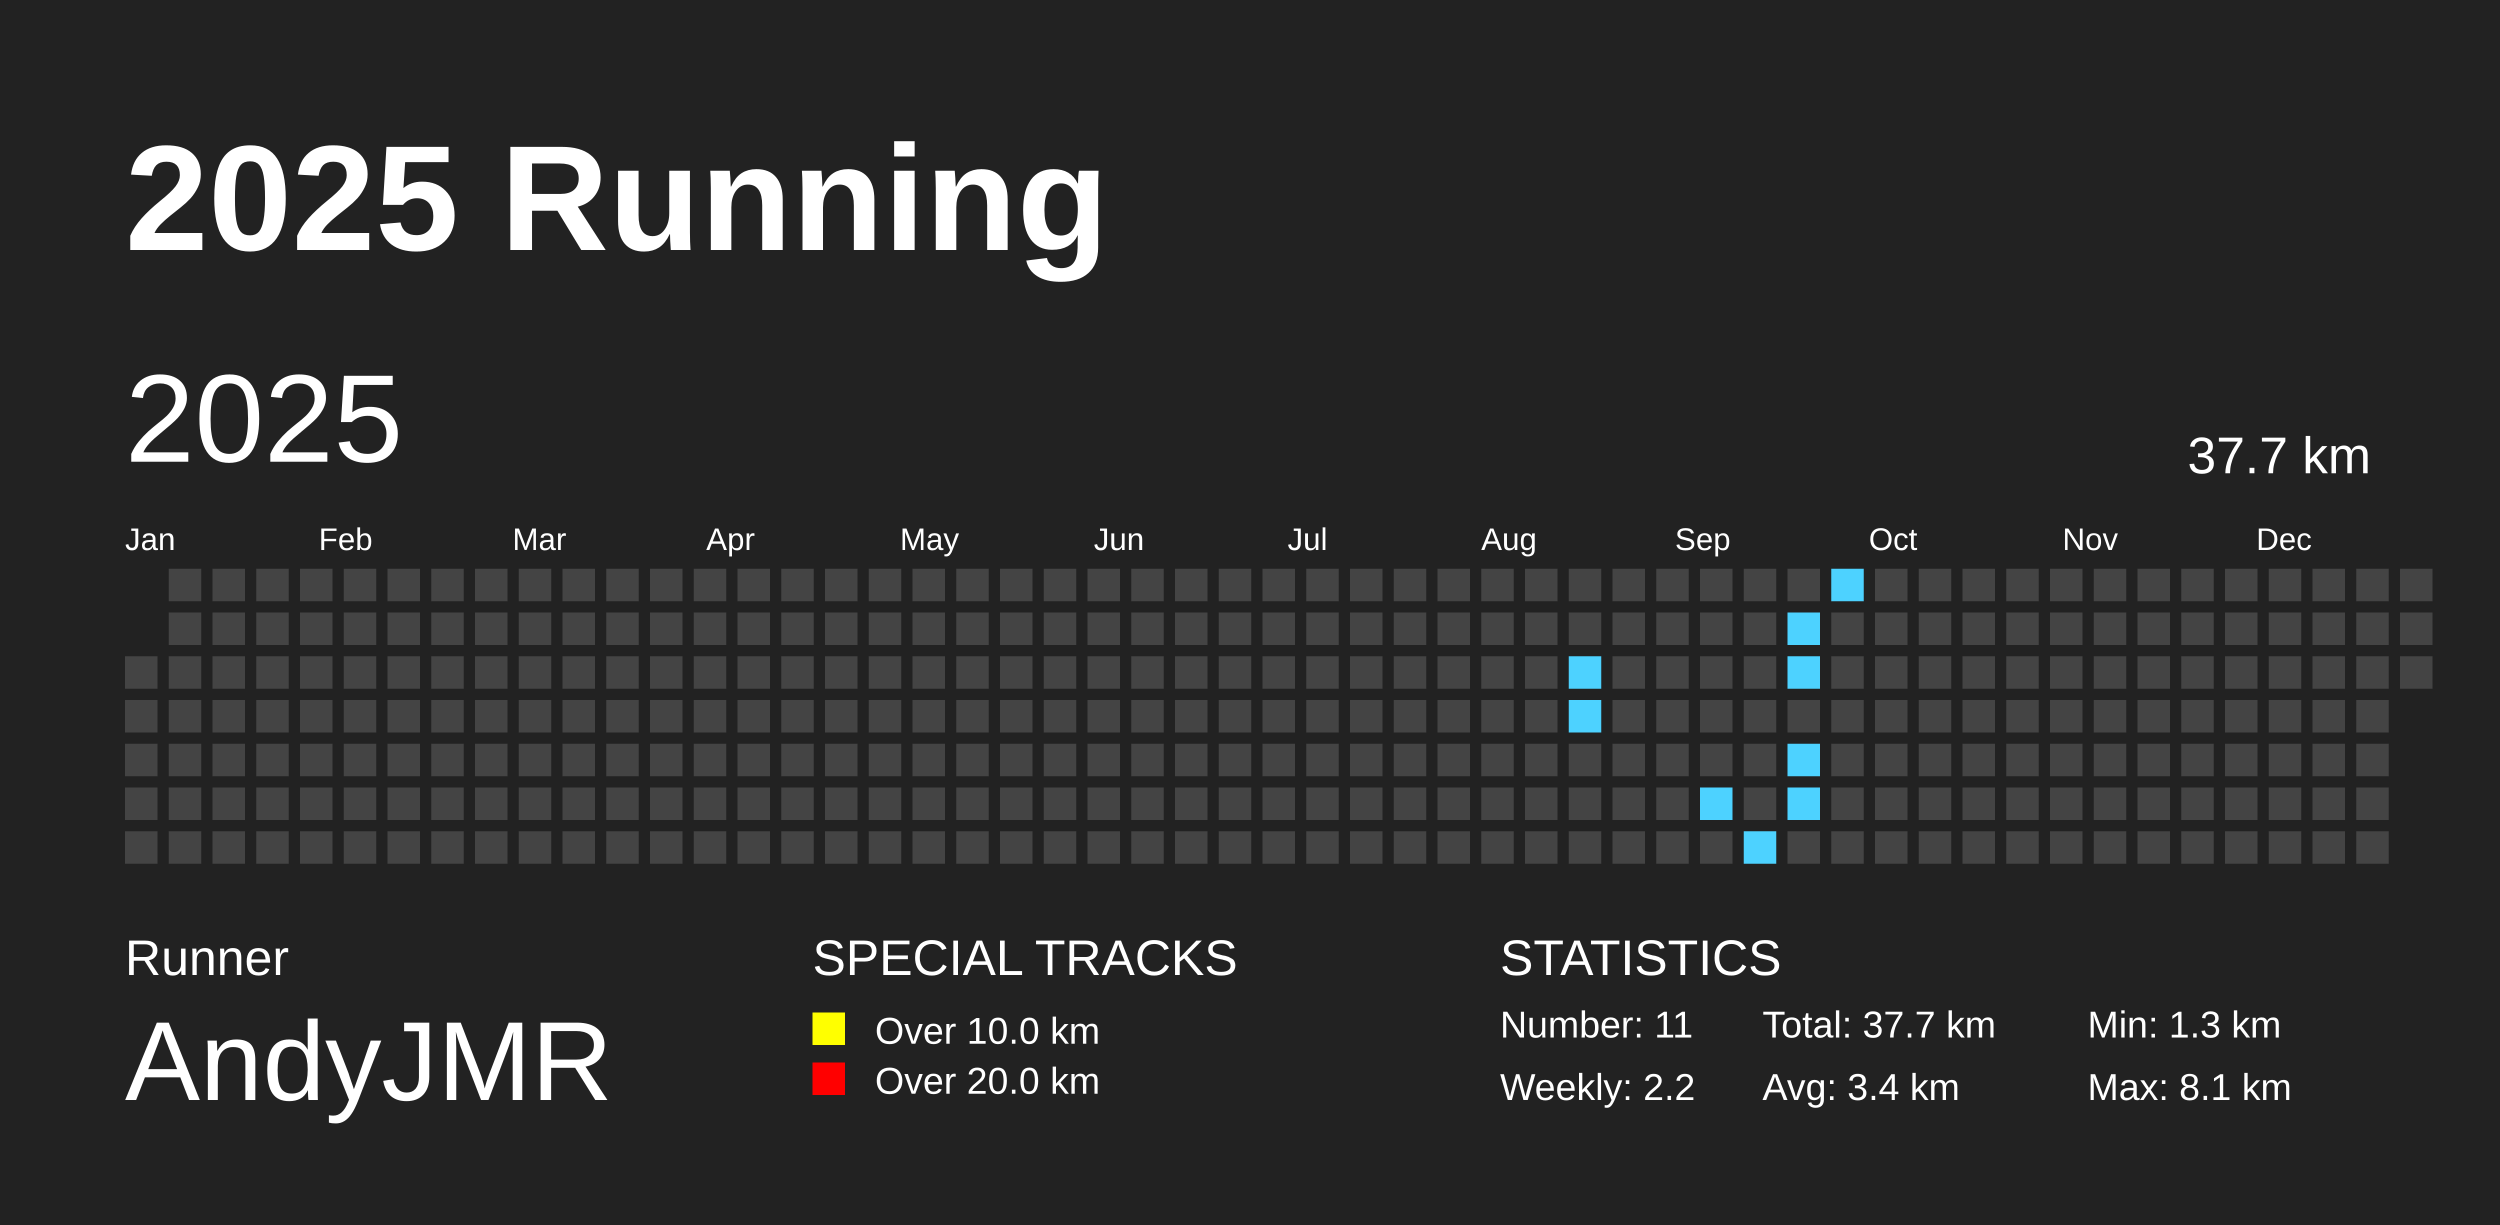
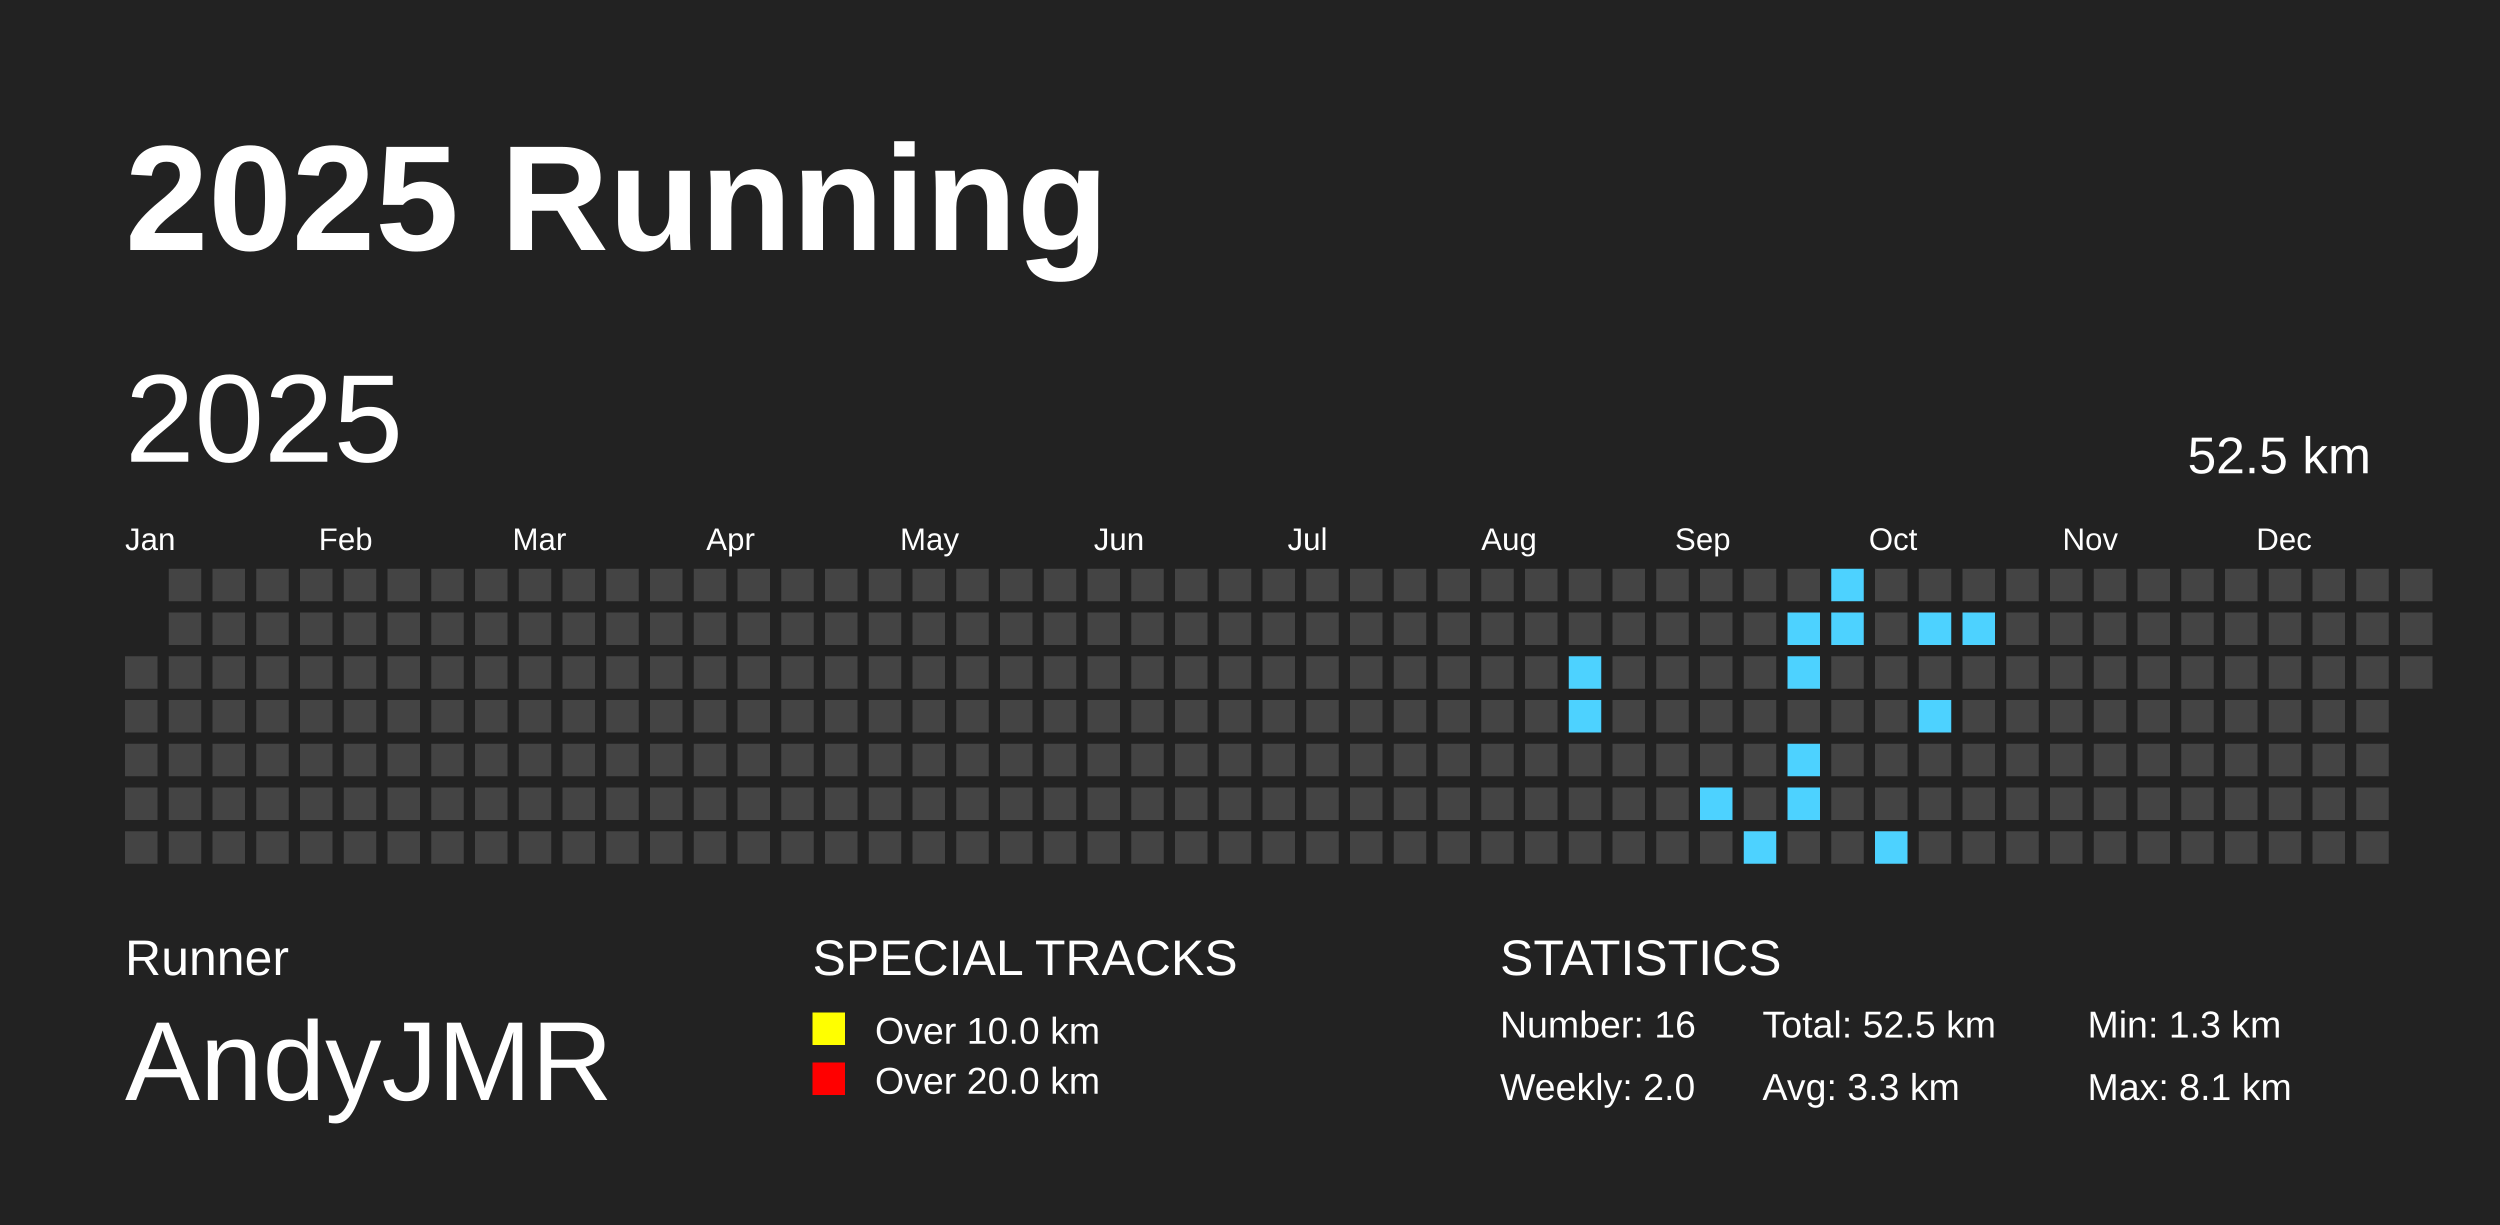
<svg xmlns="http://www.w3.org/2000/svg" baseProfile="full" height="98mm" version="1.1" viewBox="0,0,200,98" width="200mm">
  <defs />
  <rect fill="#222222" height="98" width="200" x="0" y="0" />
  <text fill="#FFFFFF" style="font-size:12px; font-family:Arial; font-weight:bold;" x="10" y="20">2025 Running</text>
  <text fill="#FFFFFF" style="font-size:4px; font-family:Arial" x="10" y="78">Runner</text>
  <text fill="#FFFFFF" style="font-size:9px; font-family:Arial" x="10" y="88">AndyJMR</text>
  <text fill="#FFFFFF" style="font-size:4px; font-family:Arial" x="65" y="78">SPECIAL TRACKS</text>
  <rect fill="yellow" height="2.6" width="2.6" x="65" y="81" />
  <text fill="#FFFFFF" style="font-size:3px; font-family:Arial" x="70" y="83.5">Over 10.0 km</text>
  <rect fill="red" height="2.6" width="2.6" x="65" y="85" />
  <text fill="#FFFFFF" style="font-size:3px; font-family:Arial" x="70" y="87.5">Over 20.0 km</text>
  <text fill="#FFFFFF" style="font-size:4px; font-family:Arial" x="120" y="78">STATISTICS</text>
-   <text fill="#FFFFFF" style="font-size:3px; font-family:Arial" x="120" y="83">Number: 11</text>
-   <text fill="#FFFFFF" style="font-size:3px; font-family:Arial" x="120" y="88">Weekly: 2.2</text>
-   <text fill="#FFFFFF" style="font-size:3px; font-family:Arial" x="141" y="83">Total: 37.7 km</text>
-   <text fill="#FFFFFF" style="font-size:3px; font-family:Arial" x="141" y="88">Avg: 3.4 km</text>
+   <text fill="#FFFFFF" style="font-size:3px; font-family:Arial" x="120" y="83">Number: 16</text>
+   <text fill="#FFFFFF" style="font-size:3px; font-family:Arial" x="120" y="88">Weekly: 2.0</text>
+   <text fill="#FFFFFF" style="font-size:3px; font-family:Arial" x="141" y="83">Total: 52.5 km</text>
+   <text fill="#FFFFFF" style="font-size:3px; font-family:Arial" x="141" y="88">Avg: 3.3 km</text>
  <text fill="#FFFFFF" style="font-size:3px; font-family:Arial" x="167" y="83">Min: 1.3 km</text>
  <text fill="#FFFFFF" style="font-size:3px; font-family:Arial" x="167" y="88">Max: 8.1 km</text>
  <text dominant-baseline="hanging" fill="#FFFFFF" style="font-size:10.0px; font-family:Arial;" x="10" y="30">2025</text>
-   <text dominant-baseline="hanging" fill="#FFFFFF" style="font-size:4.125px; font-family:Arial;" x="175" y="35">37.7 km</text>
+   <text dominant-baseline="hanging" fill="#FFFFFF" style="font-size:4.125px; font-family:Arial;" x="175" y="35">52.5 km</text>
  <text fill="#FFFFFF" style="font-size:2.5px; font-family:Arial" x="10.0" y="44">Jan</text>
  <text fill="#FFFFFF" style="font-size:2.5px; font-family:Arial" x="25.5" y="44">Feb</text>
  <text fill="#FFFFFF" style="font-size:2.5px; font-family:Arial" x="41.0" y="44">Mar</text>
  <text fill="#FFFFFF" style="font-size:2.5px; font-family:Arial" x="56.5" y="44">Apr</text>
  <text fill="#FFFFFF" style="font-size:2.5px; font-family:Arial" x="72.0" y="44">May</text>
  <text fill="#FFFFFF" style="font-size:2.5px; font-family:Arial" x="87.5" y="44">Jun</text>
  <text fill="#FFFFFF" style="font-size:2.5px; font-family:Arial" x="103.0" y="44">Jul</text>
  <text fill="#FFFFFF" style="font-size:2.5px; font-family:Arial" x="118.5" y="44">Aug</text>
  <text fill="#FFFFFF" style="font-size:2.5px; font-family:Arial" x="134.0" y="44">Sep</text>
  <text fill="#FFFFFF" style="font-size:2.5px; font-family:Arial" x="149.5" y="44">Oct</text>
  <text fill="#FFFFFF" style="font-size:2.5px; font-family:Arial" x="165.0" y="44">Nov</text>
  <text fill="#FFFFFF" style="font-size:2.5px; font-family:Arial" x="180.5" y="44">Dec</text>
  <rect fill="#444444" height="2.6" width="2.6" x="10.0" y="52.5" />
  <rect fill="#444444" height="2.6" width="2.6" x="10.0" y="56.0" />
  <rect fill="#444444" height="2.6" width="2.6" x="10.0" y="59.5" />
  <rect fill="#444444" height="2.6" width="2.6" x="10.0" y="63.0" />
  <rect fill="#444444" height="2.6" width="2.6" x="10.0" y="66.5" />
  <rect fill="#444444" height="2.6" width="2.6" x="13.5" y="45.5" />
  <rect fill="#444444" height="2.6" width="2.6" x="13.5" y="49.0" />
  <rect fill="#444444" height="2.6" width="2.6" x="13.5" y="52.5" />
  <rect fill="#444444" height="2.6" width="2.6" x="13.5" y="56.0" />
  <rect fill="#444444" height="2.6" width="2.6" x="13.5" y="59.5" />
  <rect fill="#444444" height="2.6" width="2.6" x="13.5" y="63.0" />
  <rect fill="#444444" height="2.6" width="2.6" x="13.5" y="66.5" />
  <rect fill="#444444" height="2.6" width="2.6" x="17.0" y="45.5" />
  <rect fill="#444444" height="2.6" width="2.6" x="17.0" y="49.0" />
  <rect fill="#444444" height="2.6" width="2.6" x="17.0" y="52.5" />
  <rect fill="#444444" height="2.6" width="2.6" x="17.0" y="56.0" />
  <rect fill="#444444" height="2.6" width="2.6" x="17.0" y="59.5" />
  <rect fill="#444444" height="2.6" width="2.6" x="17.0" y="63.0" />
  <rect fill="#444444" height="2.6" width="2.6" x="17.0" y="66.5" />
  <rect fill="#444444" height="2.6" width="2.6" x="20.5" y="45.5" />
  <rect fill="#444444" height="2.6" width="2.6" x="20.5" y="49.0" />
  <rect fill="#444444" height="2.6" width="2.6" x="20.5" y="52.5" />
  <rect fill="#444444" height="2.6" width="2.6" x="20.5" y="56.0" />
  <rect fill="#444444" height="2.6" width="2.6" x="20.5" y="59.5" />
  <rect fill="#444444" height="2.6" width="2.6" x="20.5" y="63.0" />
  <rect fill="#444444" height="2.6" width="2.6" x="20.5" y="66.5" />
  <rect fill="#444444" height="2.6" width="2.6" x="24.0" y="45.5" />
  <rect fill="#444444" height="2.6" width="2.6" x="24.0" y="49.0" />
  <rect fill="#444444" height="2.6" width="2.6" x="24.0" y="52.5" />
  <rect fill="#444444" height="2.6" width="2.6" x="24.0" y="56.0" />
  <rect fill="#444444" height="2.6" width="2.6" x="24.0" y="59.5" />
  <rect fill="#444444" height="2.6" width="2.6" x="24.0" y="63.0" />
  <rect fill="#444444" height="2.6" width="2.6" x="24.0" y="66.5" />
  <rect fill="#444444" height="2.6" width="2.6" x="27.5" y="45.5" />
  <rect fill="#444444" height="2.6" width="2.6" x="27.5" y="49.0" />
  <rect fill="#444444" height="2.6" width="2.6" x="27.5" y="52.5" />
  <rect fill="#444444" height="2.6" width="2.6" x="27.5" y="56.0" />
  <rect fill="#444444" height="2.6" width="2.6" x="27.5" y="59.5" />
  <rect fill="#444444" height="2.6" width="2.6" x="27.5" y="63.0" />
  <rect fill="#444444" height="2.6" width="2.6" x="27.5" y="66.5" />
  <rect fill="#444444" height="2.6" width="2.6" x="31.0" y="45.5" />
  <rect fill="#444444" height="2.6" width="2.6" x="31.0" y="49.0" />
  <rect fill="#444444" height="2.6" width="2.6" x="31.0" y="52.5" />
  <rect fill="#444444" height="2.6" width="2.6" x="31.0" y="56.0" />
  <rect fill="#444444" height="2.6" width="2.6" x="31.0" y="59.5" />
  <rect fill="#444444" height="2.6" width="2.6" x="31.0" y="63.0" />
  <rect fill="#444444" height="2.6" width="2.6" x="31.0" y="66.5" />
  <rect fill="#444444" height="2.6" width="2.6" x="34.5" y="45.5" />
  <rect fill="#444444" height="2.6" width="2.6" x="34.5" y="49.0" />
  <rect fill="#444444" height="2.6" width="2.6" x="34.5" y="52.5" />
  <rect fill="#444444" height="2.6" width="2.6" x="34.5" y="56.0" />
  <rect fill="#444444" height="2.6" width="2.6" x="34.5" y="59.5" />
  <rect fill="#444444" height="2.6" width="2.6" x="34.5" y="63.0" />
  <rect fill="#444444" height="2.6" width="2.6" x="34.5" y="66.5" />
  <rect fill="#444444" height="2.6" width="2.6" x="38.0" y="45.5" />
  <rect fill="#444444" height="2.6" width="2.6" x="38.0" y="49.0" />
  <rect fill="#444444" height="2.6" width="2.6" x="38.0" y="52.5" />
  <rect fill="#444444" height="2.6" width="2.6" x="38.0" y="56.0" />
  <rect fill="#444444" height="2.6" width="2.6" x="38.0" y="59.5" />
  <rect fill="#444444" height="2.6" width="2.6" x="38.0" y="63.0" />
  <rect fill="#444444" height="2.6" width="2.6" x="38.0" y="66.5" />
  <rect fill="#444444" height="2.6" width="2.6" x="41.5" y="45.5" />
  <rect fill="#444444" height="2.6" width="2.6" x="41.5" y="49.0" />
  <rect fill="#444444" height="2.6" width="2.6" x="41.5" y="52.5" />
  <rect fill="#444444" height="2.6" width="2.6" x="41.5" y="56.0" />
  <rect fill="#444444" height="2.6" width="2.6" x="41.5" y="59.5" />
  <rect fill="#444444" height="2.6" width="2.6" x="41.5" y="63.0" />
  <rect fill="#444444" height="2.6" width="2.6" x="41.5" y="66.5" />
  <rect fill="#444444" height="2.6" width="2.6" x="45.0" y="45.5" />
  <rect fill="#444444" height="2.6" width="2.6" x="45.0" y="49.0" />
  <rect fill="#444444" height="2.6" width="2.6" x="45.0" y="52.5" />
  <rect fill="#444444" height="2.6" width="2.6" x="45.0" y="56.0" />
  <rect fill="#444444" height="2.6" width="2.6" x="45.0" y="59.5" />
  <rect fill="#444444" height="2.6" width="2.6" x="45.0" y="63.0" />
  <rect fill="#444444" height="2.6" width="2.6" x="45.0" y="66.5" />
  <rect fill="#444444" height="2.6" width="2.6" x="48.5" y="45.5" />
  <rect fill="#444444" height="2.6" width="2.6" x="48.5" y="49.0" />
  <rect fill="#444444" height="2.6" width="2.6" x="48.5" y="52.5" />
  <rect fill="#444444" height="2.6" width="2.6" x="48.5" y="56.0" />
  <rect fill="#444444" height="2.6" width="2.6" x="48.5" y="59.5" />
  <rect fill="#444444" height="2.6" width="2.6" x="48.5" y="63.0" />
  <rect fill="#444444" height="2.6" width="2.6" x="48.5" y="66.5" />
  <rect fill="#444444" height="2.6" width="2.6" x="52.0" y="45.5" />
  <rect fill="#444444" height="2.6" width="2.6" x="52.0" y="49.0" />
  <rect fill="#444444" height="2.6" width="2.6" x="52.0" y="52.5" />
  <rect fill="#444444" height="2.6" width="2.6" x="52.0" y="56.0" />
  <rect fill="#444444" height="2.6" width="2.6" x="52.0" y="59.5" />
  <rect fill="#444444" height="2.6" width="2.6" x="52.0" y="63.0" />
  <rect fill="#444444" height="2.6" width="2.6" x="52.0" y="66.5" />
  <rect fill="#444444" height="2.6" width="2.6" x="55.5" y="45.5" />
  <rect fill="#444444" height="2.6" width="2.6" x="55.5" y="49.0" />
  <rect fill="#444444" height="2.6" width="2.6" x="55.5" y="52.5" />
  <rect fill="#444444" height="2.6" width="2.6" x="55.5" y="56.0" />
  <rect fill="#444444" height="2.6" width="2.6" x="55.5" y="59.5" />
  <rect fill="#444444" height="2.6" width="2.6" x="55.5" y="63.0" />
  <rect fill="#444444" height="2.6" width="2.6" x="55.5" y="66.5" />
  <rect fill="#444444" height="2.6" width="2.6" x="59.0" y="45.5" />
  <rect fill="#444444" height="2.6" width="2.6" x="59.0" y="49.0" />
  <rect fill="#444444" height="2.6" width="2.6" x="59.0" y="52.5" />
  <rect fill="#444444" height="2.6" width="2.6" x="59.0" y="56.0" />
  <rect fill="#444444" height="2.6" width="2.6" x="59.0" y="59.5" />
  <rect fill="#444444" height="2.6" width="2.6" x="59.0" y="63.0" />
  <rect fill="#444444" height="2.6" width="2.6" x="59.0" y="66.5" />
  <rect fill="#444444" height="2.6" width="2.6" x="62.5" y="45.5" />
  <rect fill="#444444" height="2.6" width="2.6" x="62.5" y="49.0" />
  <rect fill="#444444" height="2.6" width="2.6" x="62.5" y="52.5" />
  <rect fill="#444444" height="2.6" width="2.6" x="62.5" y="56.0" />
  <rect fill="#444444" height="2.6" width="2.6" x="62.5" y="59.5" />
  <rect fill="#444444" height="2.6" width="2.6" x="62.5" y="63.0" />
  <rect fill="#444444" height="2.6" width="2.6" x="62.5" y="66.5" />
  <rect fill="#444444" height="2.6" width="2.6" x="66.0" y="45.5" />
  <rect fill="#444444" height="2.6" width="2.6" x="66.0" y="49.0" />
  <rect fill="#444444" height="2.6" width="2.6" x="66.0" y="52.5" />
  <rect fill="#444444" height="2.6" width="2.6" x="66.0" y="56.0" />
  <rect fill="#444444" height="2.6" width="2.6" x="66.0" y="59.5" />
  <rect fill="#444444" height="2.6" width="2.6" x="66.0" y="63.0" />
  <rect fill="#444444" height="2.6" width="2.6" x="66.0" y="66.5" />
  <rect fill="#444444" height="2.6" width="2.6" x="69.5" y="45.5" />
  <rect fill="#444444" height="2.6" width="2.6" x="69.5" y="49.0" />
  <rect fill="#444444" height="2.6" width="2.6" x="69.5" y="52.5" />
  <rect fill="#444444" height="2.6" width="2.6" x="69.5" y="56.0" />
  <rect fill="#444444" height="2.6" width="2.6" x="69.5" y="59.5" />
  <rect fill="#444444" height="2.6" width="2.6" x="69.5" y="63.0" />
  <rect fill="#444444" height="2.6" width="2.6" x="69.5" y="66.5" />
  <rect fill="#444444" height="2.6" width="2.6" x="73.0" y="45.5" />
  <rect fill="#444444" height="2.6" width="2.6" x="73.0" y="49.0" />
  <rect fill="#444444" height="2.6" width="2.6" x="73.0" y="52.5" />
  <rect fill="#444444" height="2.6" width="2.6" x="73.0" y="56.0" />
  <rect fill="#444444" height="2.6" width="2.6" x="73.0" y="59.5" />
  <rect fill="#444444" height="2.6" width="2.6" x="73.0" y="63.0" />
  <rect fill="#444444" height="2.6" width="2.6" x="73.0" y="66.5" />
  <rect fill="#444444" height="2.6" width="2.6" x="76.5" y="45.5" />
  <rect fill="#444444" height="2.6" width="2.6" x="76.5" y="49.0" />
  <rect fill="#444444" height="2.6" width="2.6" x="76.5" y="52.5" />
  <rect fill="#444444" height="2.6" width="2.6" x="76.5" y="56.0" />
  <rect fill="#444444" height="2.6" width="2.6" x="76.5" y="59.5" />
  <rect fill="#444444" height="2.6" width="2.6" x="76.5" y="63.0" />
  <rect fill="#444444" height="2.6" width="2.6" x="76.5" y="66.5" />
  <rect fill="#444444" height="2.6" width="2.6" x="80.0" y="45.5" />
  <rect fill="#444444" height="2.6" width="2.6" x="80.0" y="49.0" />
  <rect fill="#444444" height="2.6" width="2.6" x="80.0" y="52.5" />
  <rect fill="#444444" height="2.6" width="2.6" x="80.0" y="56.0" />
  <rect fill="#444444" height="2.6" width="2.6" x="80.0" y="59.5" />
  <rect fill="#444444" height="2.6" width="2.6" x="80.0" y="63.0" />
  <rect fill="#444444" height="2.6" width="2.6" x="80.0" y="66.5" />
  <rect fill="#444444" height="2.6" width="2.6" x="83.5" y="45.5" />
  <rect fill="#444444" height="2.6" width="2.6" x="83.5" y="49.0" />
  <rect fill="#444444" height="2.6" width="2.6" x="83.5" y="52.5" />
  <rect fill="#444444" height="2.6" width="2.6" x="83.5" y="56.0" />
  <rect fill="#444444" height="2.6" width="2.6" x="83.5" y="59.5" />
  <rect fill="#444444" height="2.6" width="2.6" x="83.5" y="63.0" />
  <rect fill="#444444" height="2.6" width="2.6" x="83.5" y="66.5" />
  <rect fill="#444444" height="2.6" width="2.6" x="87.0" y="45.5" />
  <rect fill="#444444" height="2.6" width="2.6" x="87.0" y="49.0" />
  <rect fill="#444444" height="2.6" width="2.6" x="87.0" y="52.5" />
  <rect fill="#444444" height="2.6" width="2.6" x="87.0" y="56.0" />
  <rect fill="#444444" height="2.6" width="2.6" x="87.0" y="59.5" />
  <rect fill="#444444" height="2.6" width="2.6" x="87.0" y="63.0" />
  <rect fill="#444444" height="2.6" width="2.6" x="87.0" y="66.5" />
  <rect fill="#444444" height="2.6" width="2.6" x="90.5" y="45.5" />
  <rect fill="#444444" height="2.6" width="2.6" x="90.5" y="49.0" />
  <rect fill="#444444" height="2.6" width="2.6" x="90.5" y="52.5" />
  <rect fill="#444444" height="2.6" width="2.6" x="90.5" y="56.0" />
  <rect fill="#444444" height="2.6" width="2.6" x="90.5" y="59.5" />
  <rect fill="#444444" height="2.6" width="2.6" x="90.5" y="63.0" />
  <rect fill="#444444" height="2.6" width="2.6" x="90.5" y="66.5" />
  <rect fill="#444444" height="2.6" width="2.6" x="94.0" y="45.5" />
  <rect fill="#444444" height="2.6" width="2.6" x="94.0" y="49.0" />
  <rect fill="#444444" height="2.6" width="2.6" x="94.0" y="52.5" />
  <rect fill="#444444" height="2.6" width="2.6" x="94.0" y="56.0" />
  <rect fill="#444444" height="2.6" width="2.6" x="94.0" y="59.5" />
  <rect fill="#444444" height="2.6" width="2.6" x="94.0" y="63.0" />
  <rect fill="#444444" height="2.6" width="2.6" x="94.0" y="66.5" />
  <rect fill="#444444" height="2.6" width="2.6" x="97.5" y="45.5" />
  <rect fill="#444444" height="2.6" width="2.6" x="97.5" y="49.0" />
  <rect fill="#444444" height="2.6" width="2.6" x="97.5" y="52.5" />
  <rect fill="#444444" height="2.6" width="2.6" x="97.5" y="56.0" />
  <rect fill="#444444" height="2.6" width="2.6" x="97.5" y="59.5" />
  <rect fill="#444444" height="2.6" width="2.6" x="97.5" y="63.0" />
  <rect fill="#444444" height="2.6" width="2.6" x="97.5" y="66.5" />
  <rect fill="#444444" height="2.6" width="2.6" x="101.0" y="45.5" />
  <rect fill="#444444" height="2.6" width="2.6" x="101.0" y="49.0" />
  <rect fill="#444444" height="2.6" width="2.6" x="101.0" y="52.5" />
  <rect fill="#444444" height="2.6" width="2.6" x="101.0" y="56.0" />
  <rect fill="#444444" height="2.6" width="2.6" x="101.0" y="59.5" />
  <rect fill="#444444" height="2.6" width="2.6" x="101.0" y="63.0" />
  <rect fill="#444444" height="2.6" width="2.6" x="101.0" y="66.5" />
  <rect fill="#444444" height="2.6" width="2.6" x="104.5" y="45.5" />
  <rect fill="#444444" height="2.6" width="2.6" x="104.5" y="49.0" />
  <rect fill="#444444" height="2.6" width="2.6" x="104.5" y="52.5" />
  <rect fill="#444444" height="2.6" width="2.6" x="104.5" y="56.0" />
  <rect fill="#444444" height="2.6" width="2.6" x="104.5" y="59.5" />
  <rect fill="#444444" height="2.6" width="2.6" x="104.5" y="63.0" />
  <rect fill="#444444" height="2.6" width="2.6" x="104.5" y="66.5" />
  <rect fill="#444444" height="2.6" width="2.6" x="108.0" y="45.5" />
  <rect fill="#444444" height="2.6" width="2.6" x="108.0" y="49.0" />
  <rect fill="#444444" height="2.6" width="2.6" x="108.0" y="52.5" />
  <rect fill="#444444" height="2.6" width="2.6" x="108.0" y="56.0" />
  <rect fill="#444444" height="2.6" width="2.6" x="108.0" y="59.5" />
  <rect fill="#444444" height="2.6" width="2.6" x="108.0" y="63.0" />
  <rect fill="#444444" height="2.6" width="2.6" x="108.0" y="66.5" />
  <rect fill="#444444" height="2.6" width="2.6" x="111.5" y="45.5" />
  <rect fill="#444444" height="2.6" width="2.6" x="111.5" y="49.0" />
  <rect fill="#444444" height="2.6" width="2.6" x="111.5" y="52.5" />
  <rect fill="#444444" height="2.6" width="2.6" x="111.5" y="56.0" />
  <rect fill="#444444" height="2.6" width="2.6" x="111.5" y="59.5" />
  <rect fill="#444444" height="2.6" width="2.6" x="111.5" y="63.0" />
  <rect fill="#444444" height="2.6" width="2.6" x="111.5" y="66.5" />
  <rect fill="#444444" height="2.6" width="2.6" x="115.0" y="45.5" />
  <rect fill="#444444" height="2.6" width="2.6" x="115.0" y="49.0" />
  <rect fill="#444444" height="2.6" width="2.6" x="115.0" y="52.5" />
  <rect fill="#444444" height="2.6" width="2.6" x="115.0" y="56.0" />
  <rect fill="#444444" height="2.6" width="2.6" x="115.0" y="59.5" />
  <rect fill="#444444" height="2.6" width="2.6" x="115.0" y="63.0" />
  <rect fill="#444444" height="2.6" width="2.6" x="115.0" y="66.5" />
  <rect fill="#444444" height="2.6" width="2.6" x="118.5" y="45.5" />
  <rect fill="#444444" height="2.6" width="2.6" x="118.5" y="49.0" />
  <rect fill="#444444" height="2.6" width="2.6" x="118.5" y="52.5" />
  <rect fill="#444444" height="2.6" width="2.6" x="118.5" y="56.0" />
  <rect fill="#444444" height="2.6" width="2.6" x="118.5" y="59.5" />
  <rect fill="#444444" height="2.6" width="2.6" x="118.5" y="63.0" />
  <rect fill="#444444" height="2.6" width="2.6" x="118.5" y="66.5" />
  <rect fill="#444444" height="2.6" width="2.6" x="122.0" y="45.5" />
  <rect fill="#444444" height="2.6" width="2.6" x="122.0" y="49.0" />
  <rect fill="#444444" height="2.6" width="2.6" x="122.0" y="52.5" />
  <rect fill="#444444" height="2.6" width="2.6" x="122.0" y="56.0" />
  <rect fill="#444444" height="2.6" width="2.6" x="122.0" y="59.5" />
  <rect fill="#444444" height="2.6" width="2.6" x="122.0" y="63.0" />
  <rect fill="#444444" height="2.6" width="2.6" x="122.0" y="66.5" />
  <rect fill="#444444" height="2.6" width="2.6" x="125.5" y="45.5" />
  <rect fill="#444444" height="2.6" width="2.6" x="125.5" y="49.0" />
  <rect fill="#4DD2FF" height="2.6" width="2.6" x="125.5" y="52.5" />
  <rect fill="#4DD2FF" height="2.6" width="2.6" x="125.5" y="56.0" />
  <rect fill="#444444" height="2.6" width="2.6" x="125.5" y="59.5" />
  <rect fill="#444444" height="2.6" width="2.6" x="125.5" y="63.0" />
  <rect fill="#444444" height="2.6" width="2.6" x="125.5" y="66.5" />
  <rect fill="#444444" height="2.6" width="2.6" x="129.0" y="45.5" />
  <rect fill="#444444" height="2.6" width="2.6" x="129.0" y="49.0" />
  <rect fill="#444444" height="2.6" width="2.6" x="129.0" y="52.5" />
  <rect fill="#444444" height="2.6" width="2.6" x="129.0" y="56.0" />
  <rect fill="#444444" height="2.6" width="2.6" x="129.0" y="59.5" />
  <rect fill="#444444" height="2.6" width="2.6" x="129.0" y="63.0" />
  <rect fill="#444444" height="2.6" width="2.6" x="129.0" y="66.5" />
  <rect fill="#444444" height="2.6" width="2.6" x="132.5" y="45.5" />
  <rect fill="#444444" height="2.6" width="2.6" x="132.5" y="49.0" />
  <rect fill="#444444" height="2.6" width="2.6" x="132.5" y="52.5" />
  <rect fill="#444444" height="2.6" width="2.6" x="132.5" y="56.0" />
  <rect fill="#444444" height="2.6" width="2.6" x="132.5" y="59.5" />
  <rect fill="#444444" height="2.6" width="2.6" x="132.5" y="63.0" />
  <rect fill="#444444" height="2.6" width="2.6" x="132.5" y="66.5" />
  <rect fill="#444444" height="2.6" width="2.6" x="136.0" y="45.5" />
  <rect fill="#444444" height="2.6" width="2.6" x="136.0" y="49.0" />
  <rect fill="#444444" height="2.6" width="2.6" x="136.0" y="52.5" />
  <rect fill="#444444" height="2.6" width="2.6" x="136.0" y="56.0" />
  <rect fill="#444444" height="2.6" width="2.6" x="136.0" y="59.5" />
  <rect fill="#4DD2FF" height="2.6" width="2.6" x="136.0" y="63.0" />
  <rect fill="#444444" height="2.6" width="2.6" x="136.0" y="66.5" />
  <rect fill="#444444" height="2.6" width="2.6" x="139.5" y="45.5" />
  <rect fill="#444444" height="2.6" width="2.6" x="139.5" y="49.0" />
  <rect fill="#444444" height="2.6" width="2.6" x="139.5" y="52.5" />
  <rect fill="#444444" height="2.6" width="2.6" x="139.5" y="56.0" />
  <rect fill="#444444" height="2.6" width="2.6" x="139.5" y="59.5" />
  <rect fill="#444444" height="2.6" width="2.6" x="139.5" y="63.0" />
  <rect fill="#4DD2FF" height="2.6" width="2.6" x="139.5" y="66.5" />
  <rect fill="#444444" height="2.6" width="2.6" x="143.0" y="45.5" />
  <rect fill="#4DD2FF" height="2.6" width="2.6" x="143.0" y="49.0" />
  <rect fill="#4DD2FF" height="2.6" width="2.6" x="143.0" y="52.5" />
  <rect fill="#444444" height="2.6" width="2.6" x="143.0" y="56.0" />
  <rect fill="#4DD2FF" height="2.6" width="2.6" x="143.0" y="59.5" />
  <rect fill="#4DD2FF" height="2.6" width="2.6" x="143.0" y="63.0" />
  <rect fill="#444444" height="2.6" width="2.6" x="143.0" y="66.5" />
  <rect fill="#4DD2FF" height="2.6" width="2.6" x="146.5" y="45.5" />
-   <rect fill="#444444" height="2.6" width="2.6" x="146.5" y="49.0" />
+   <rect fill="#4DD2FF" height="2.6" width="2.6" x="146.5" y="49.0" />
  <rect fill="#444444" height="2.6" width="2.6" x="146.5" y="52.5" />
  <rect fill="#444444" height="2.6" width="2.6" x="146.5" y="56.0" />
  <rect fill="#444444" height="2.6" width="2.6" x="146.5" y="59.5" />
  <rect fill="#444444" height="2.6" width="2.6" x="146.5" y="63.0" />
  <rect fill="#444444" height="2.6" width="2.6" x="146.5" y="66.5" />
  <rect fill="#444444" height="2.6" width="2.6" x="150.0" y="45.5" />
  <rect fill="#444444" height="2.6" width="2.6" x="150.0" y="49.0" />
  <rect fill="#444444" height="2.6" width="2.6" x="150.0" y="52.5" />
  <rect fill="#444444" height="2.6" width="2.6" x="150.0" y="56.0" />
  <rect fill="#444444" height="2.6" width="2.6" x="150.0" y="59.5" />
  <rect fill="#444444" height="2.6" width="2.6" x="150.0" y="63.0" />
-   <rect fill="#444444" height="2.6" width="2.6" x="150.0" y="66.5" />
+   <rect fill="#4DD2FF" height="2.6" width="2.6" x="150.0" y="66.5" />
  <rect fill="#444444" height="2.6" width="2.6" x="153.5" y="45.5" />
-   <rect fill="#444444" height="2.6" width="2.6" x="153.5" y="49.0" />
+   <rect fill="#4DD2FF" height="2.6" width="2.6" x="153.5" y="49.0" />
  <rect fill="#444444" height="2.6" width="2.6" x="153.5" y="52.5" />
-   <rect fill="#444444" height="2.6" width="2.6" x="153.5" y="56.0" />
+   <rect fill="#4DD2FF" height="2.6" width="2.6" x="153.5" y="56.0" />
  <rect fill="#444444" height="2.6" width="2.6" x="153.5" y="59.5" />
  <rect fill="#444444" height="2.6" width="2.6" x="153.5" y="63.0" />
  <rect fill="#444444" height="2.6" width="2.6" x="153.5" y="66.5" />
  <rect fill="#444444" height="2.6" width="2.6" x="157.0" y="45.5" />
-   <rect fill="#444444" height="2.6" width="2.6" x="157.0" y="49.0" />
+   <rect fill="#4DD2FF" height="2.6" width="2.6" x="157.0" y="49.0" />
  <rect fill="#444444" height="2.6" width="2.6" x="157.0" y="52.5" />
  <rect fill="#444444" height="2.6" width="2.6" x="157.0" y="56.0" />
  <rect fill="#444444" height="2.6" width="2.6" x="157.0" y="59.5" />
  <rect fill="#444444" height="2.6" width="2.6" x="157.0" y="63.0" />
  <rect fill="#444444" height="2.6" width="2.6" x="157.0" y="66.5" />
  <rect fill="#444444" height="2.6" width="2.6" x="160.5" y="45.5" />
  <rect fill="#444444" height="2.6" width="2.6" x="160.5" y="49.0" />
  <rect fill="#444444" height="2.6" width="2.6" x="160.5" y="52.5" />
  <rect fill="#444444" height="2.6" width="2.6" x="160.5" y="56.0" />
  <rect fill="#444444" height="2.6" width="2.6" x="160.5" y="59.5" />
  <rect fill="#444444" height="2.6" width="2.6" x="160.5" y="63.0" />
  <rect fill="#444444" height="2.6" width="2.6" x="160.5" y="66.5" />
  <rect fill="#444444" height="2.6" width="2.6" x="164.0" y="45.5" />
  <rect fill="#444444" height="2.6" width="2.6" x="164.0" y="49.0" />
  <rect fill="#444444" height="2.6" width="2.6" x="164.0" y="52.5" />
  <rect fill="#444444" height="2.6" width="2.6" x="164.0" y="56.0" />
  <rect fill="#444444" height="2.6" width="2.6" x="164.0" y="59.5" />
  <rect fill="#444444" height="2.6" width="2.6" x="164.0" y="63.0" />
  <rect fill="#444444" height="2.6" width="2.6" x="164.0" y="66.5" />
  <rect fill="#444444" height="2.6" width="2.6" x="167.5" y="45.5" />
  <rect fill="#444444" height="2.6" width="2.6" x="167.5" y="49.0" />
  <rect fill="#444444" height="2.6" width="2.6" x="167.5" y="52.5" />
  <rect fill="#444444" height="2.6" width="2.6" x="167.5" y="56.0" />
  <rect fill="#444444" height="2.6" width="2.6" x="167.5" y="59.5" />
  <rect fill="#444444" height="2.6" width="2.6" x="167.5" y="63.0" />
  <rect fill="#444444" height="2.6" width="2.6" x="167.5" y="66.5" />
  <rect fill="#444444" height="2.6" width="2.6" x="171.0" y="45.5" />
  <rect fill="#444444" height="2.6" width="2.6" x="171.0" y="49.0" />
  <rect fill="#444444" height="2.6" width="2.6" x="171.0" y="52.5" />
  <rect fill="#444444" height="2.6" width="2.6" x="171.0" y="56.0" />
  <rect fill="#444444" height="2.6" width="2.6" x="171.0" y="59.5" />
  <rect fill="#444444" height="2.6" width="2.6" x="171.0" y="63.0" />
  <rect fill="#444444" height="2.6" width="2.6" x="171.0" y="66.5" />
  <rect fill="#444444" height="2.6" width="2.6" x="174.5" y="45.5" />
  <rect fill="#444444" height="2.6" width="2.6" x="174.5" y="49.0" />
  <rect fill="#444444" height="2.6" width="2.6" x="174.5" y="52.5" />
  <rect fill="#444444" height="2.6" width="2.6" x="174.5" y="56.0" />
  <rect fill="#444444" height="2.6" width="2.6" x="174.5" y="59.5" />
  <rect fill="#444444" height="2.6" width="2.6" x="174.5" y="63.0" />
  <rect fill="#444444" height="2.6" width="2.6" x="174.5" y="66.5" />
  <rect fill="#444444" height="2.6" width="2.6" x="178.0" y="45.5" />
  <rect fill="#444444" height="2.6" width="2.6" x="178.0" y="49.0" />
  <rect fill="#444444" height="2.6" width="2.6" x="178.0" y="52.5" />
  <rect fill="#444444" height="2.6" width="2.6" x="178.0" y="56.0" />
  <rect fill="#444444" height="2.6" width="2.6" x="178.0" y="59.5" />
  <rect fill="#444444" height="2.6" width="2.6" x="178.0" y="63.0" />
  <rect fill="#444444" height="2.6" width="2.6" x="178.0" y="66.5" />
  <rect fill="#444444" height="2.6" width="2.6" x="181.5" y="45.5" />
  <rect fill="#444444" height="2.6" width="2.6" x="181.5" y="49.0" />
  <rect fill="#444444" height="2.6" width="2.6" x="181.5" y="52.5" />
  <rect fill="#444444" height="2.6" width="2.6" x="181.5" y="56.0" />
  <rect fill="#444444" height="2.6" width="2.6" x="181.5" y="59.5" />
  <rect fill="#444444" height="2.6" width="2.6" x="181.5" y="63.0" />
  <rect fill="#444444" height="2.6" width="2.6" x="181.5" y="66.5" />
  <rect fill="#444444" height="2.6" width="2.6" x="185.0" y="45.5" />
  <rect fill="#444444" height="2.6" width="2.6" x="185.0" y="49.0" />
  <rect fill="#444444" height="2.6" width="2.6" x="185.0" y="52.5" />
  <rect fill="#444444" height="2.6" width="2.6" x="185.0" y="56.0" />
  <rect fill="#444444" height="2.6" width="2.6" x="185.0" y="59.5" />
  <rect fill="#444444" height="2.6" width="2.6" x="185.0" y="63.0" />
  <rect fill="#444444" height="2.6" width="2.6" x="185.0" y="66.5" />
  <rect fill="#444444" height="2.6" width="2.6" x="188.5" y="45.5" />
  <rect fill="#444444" height="2.6" width="2.6" x="188.5" y="49.0" />
  <rect fill="#444444" height="2.6" width="2.6" x="188.5" y="52.5" />
  <rect fill="#444444" height="2.6" width="2.6" x="188.5" y="56.0" />
  <rect fill="#444444" height="2.6" width="2.6" x="188.5" y="59.5" />
  <rect fill="#444444" height="2.6" width="2.6" x="188.5" y="63.0" />
  <rect fill="#444444" height="2.6" width="2.6" x="188.5" y="66.5" />
  <rect fill="#444444" height="2.6" width="2.6" x="192.0" y="45.5" />
  <rect fill="#444444" height="2.6" width="2.6" x="192.0" y="49.0" />
  <rect fill="#444444" height="2.6" width="2.6" x="192.0" y="52.5" />
</svg>
